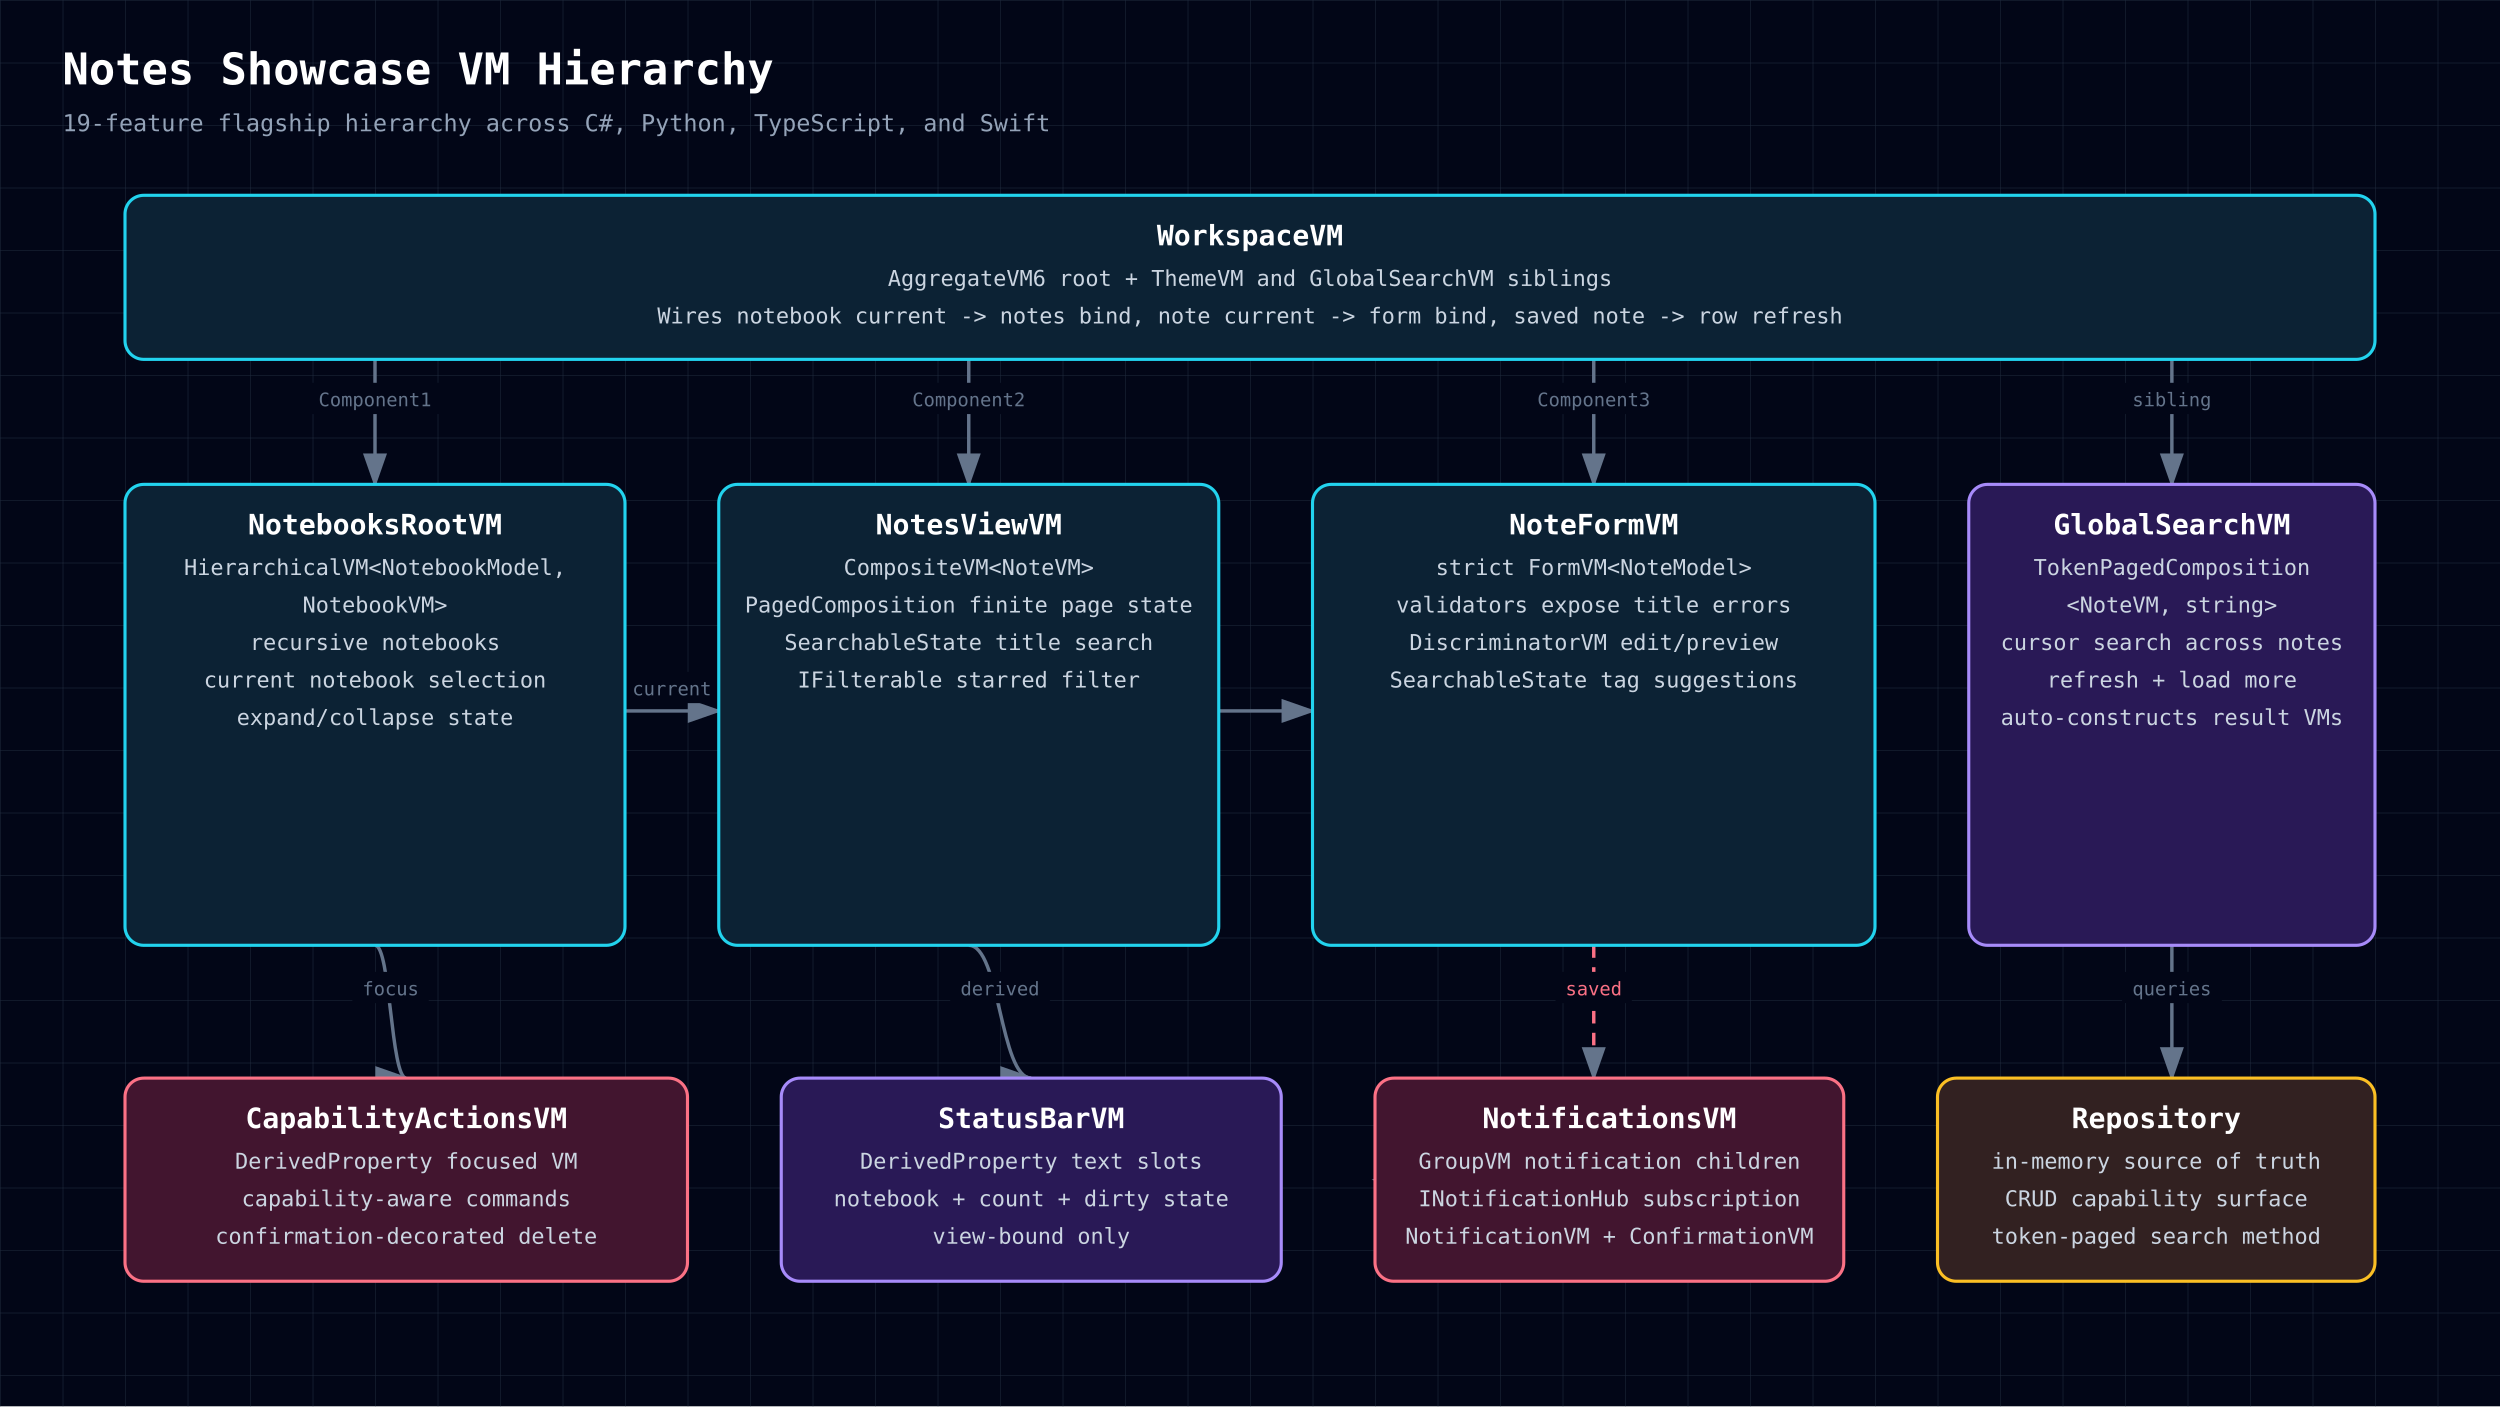
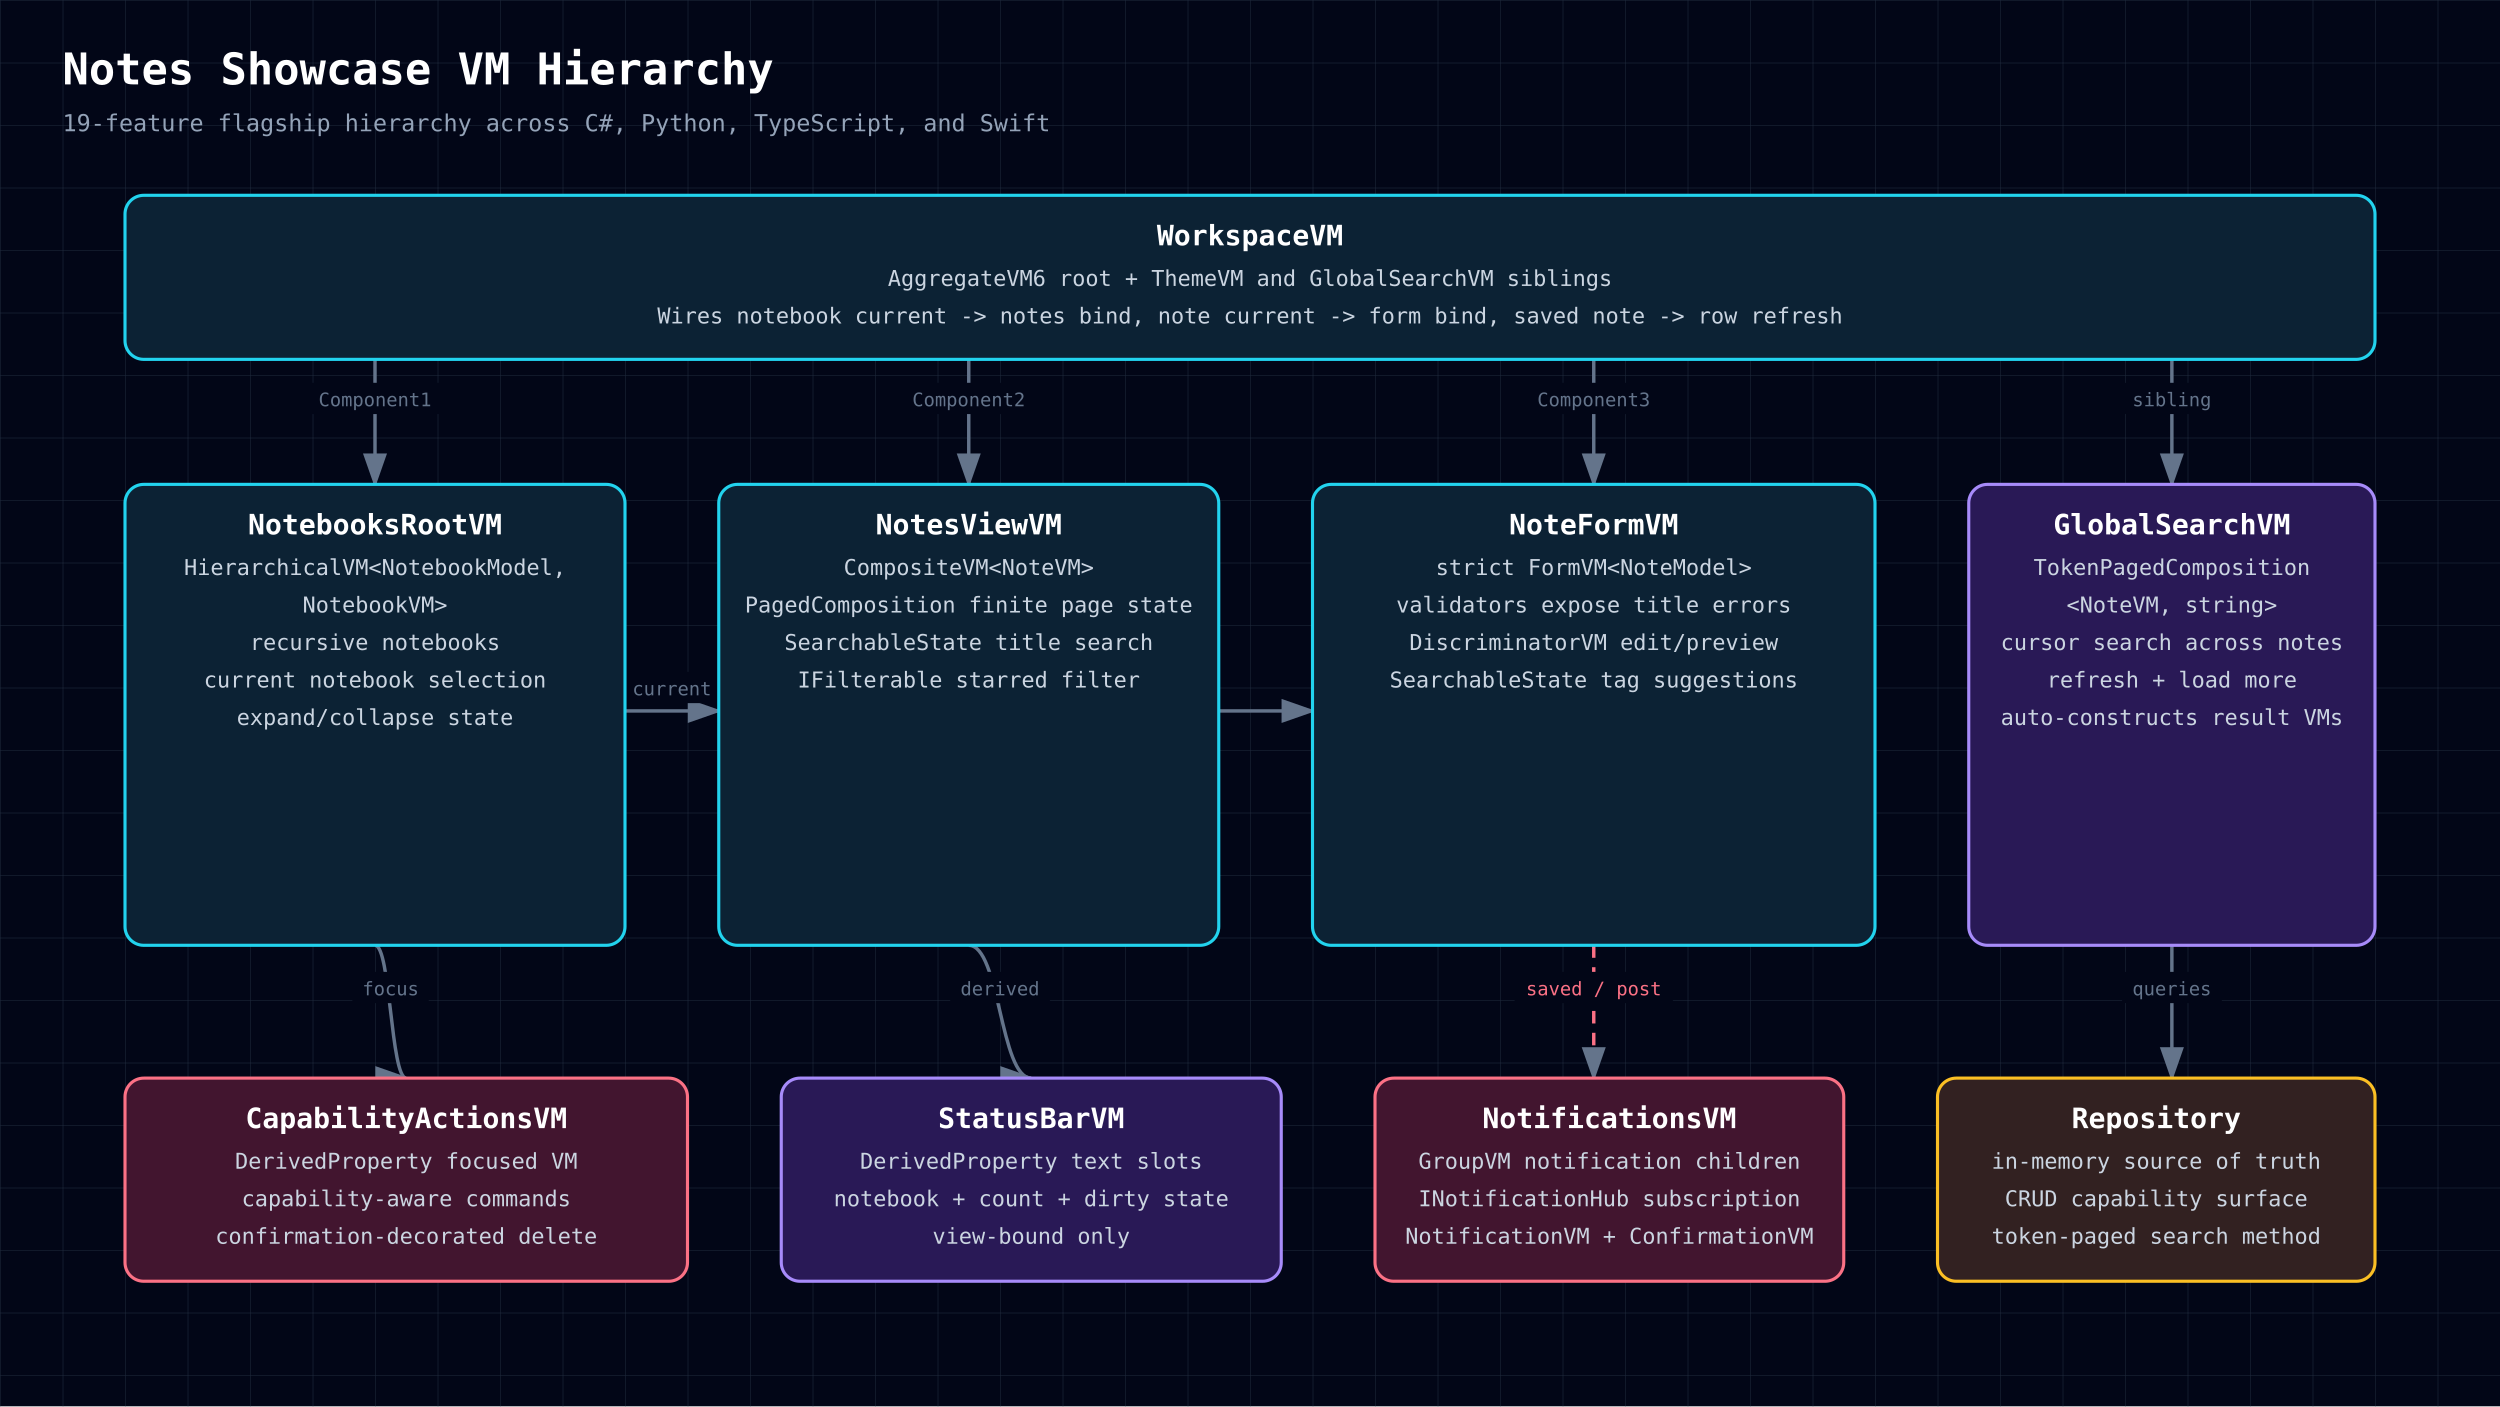
<svg xmlns="http://www.w3.org/2000/svg" width="1600" height="900" viewBox="0 0 1600 900" style="font-family: 'JetBrains Mono', ui-monospace, SFMono-Regular, Menlo, Monaco, Consolas, monospace;">
  <defs>
    <style>text { font-family: 'JetBrains Mono', ui-monospace, SFMono-Regular, Menlo, Monaco, Consolas, monospace; }</style>
    <pattern id="grid" width="40" height="40" patternUnits="userSpaceOnUse">
      <path d="M 40 0 L 0 0 0 40" fill="none" stroke="#1e293b" stroke-width="0.7" />
    </pattern>
    <marker id="arrowhead" markerWidth="10" markerHeight="7" refX="9" refY="3.5" orient="auto">
      <polygon points="0 0, 10 3.5, 0 7" fill="#64748b" />
    </marker>
  </defs>
  <rect width="100%" height="100%" fill="#020617" />
  <rect width="100%" height="100%" fill="url(#grid)" />
  <text x="40" y="54" fill="white" font-size="28" font-weight="700" text-anchor="start">Notes Showcase VM Hierarchy</text>
  <text x="40" y="84" fill="#94a3b8" font-size="15" font-weight="400" text-anchor="start">19-feature flagship hierarchy across C#, Python, TypeScript, and Swift</text>
  <path d="M240,230 C240,230 240,310 240,310" fill="none" stroke="#64748b" stroke-width="2.2" marker-end="url(#arrowhead)" />
  <rect x="196.5" y="245" width="87.0" height="20" rx="3" fill="#020617" />
  <text x="240" y="260" fill="#64748b" font-size="12" font-weight="400" text-anchor="middle">Component1</text>
  <path d="M620,230 C620,230 620,310 620,310" fill="none" stroke="#64748b" stroke-width="2.2" marker-end="url(#arrowhead)" />
  <rect x="576.5" y="245" width="87.0" height="20" rx="3" fill="#020617" />
  <text x="620" y="260" fill="#64748b" font-size="12" font-weight="400" text-anchor="middle">Component2</text>
  <path d="M1020,230 C1020,230 1020,310 1020,310" fill="none" stroke="#64748b" stroke-width="2.2" marker-end="url(#arrowhead)" />
  <rect x="976.5" y="245" width="87.0" height="20" rx="3" fill="#020617" />
  <text x="1020" y="260" fill="#64748b" font-size="12" font-weight="400" text-anchor="middle">Component3</text>
  <path d="M1390,230 C1390,230 1390,310 1390,310" fill="none" stroke="#64748b" stroke-width="2.2" marker-end="url(#arrowhead)" />
  <rect x="1357.8" y="245" width="64.5" height="20" rx="3" fill="#020617" />
  <text x="1390" y="260" fill="#64748b" font-size="12" font-weight="400" text-anchor="middle">sibling</text>
  <path d="M400,455 C430,455 430,455 460,455" fill="none" stroke="#64748b" stroke-width="2.2" marker-end="url(#arrowhead)" />
  <rect x="397.8" y="430" width="64.5" height="20" rx="3" fill="#020617" />
  <text x="430" y="445" fill="#64748b" font-size="12" font-weight="400" text-anchor="middle">current</text>
  <path d="M780,455 C810,455 810,455 840,455" fill="none" stroke="#64748b" stroke-width="2.2" marker-end="url(#arrowhead)" />
  <path d="M1020,605 C1020,605 1020,690 1020,690" fill="none" stroke="#fb7185" stroke-width="2.2" marker-end="url(#arrowhead)" stroke-dasharray="8 6" />
-   <rect x="995.2" y="622" width="49.5" height="20" rx="3" fill="#020617" />
-   <text x="1020" y="637" fill="#fb7185" font-size="12" font-weight="400" text-anchor="middle">saved</text>
+   <rect x="969.0" y="622" width="102.0" height="20" rx="3" fill="#020617" />
+   <text x="1020" y="637" fill="#fb7185" font-size="12" font-weight="400" text-anchor="middle">saved / post</text>
  <path d="M1390,605 C1390,605 1390,690 1390,690" fill="none" stroke="#64748b" stroke-width="2.2" marker-end="url(#arrowhead)" />
  <rect x="1357.8" y="622" width="64.5" height="20" rx="3" fill="#020617" />
  <text x="1390" y="637" fill="#64748b" font-size="12" font-weight="400" text-anchor="middle">queries</text>
-   <path d="M1180,755 C1030,755 1030,755 880,755" fill="none" stroke="#fb7185" stroke-width="2.2" marker-end="url(#arrowhead)" stroke-dasharray="8 6" />
-   <rect x="1009.0" y="730" width="42.0" height="20" rx="3" fill="#020617" />
-   <text x="1030" y="745" fill="#fb7185" font-size="12" font-weight="400" text-anchor="middle">post</text>
  <path d="M620,605 C640,605 640,690 660,690" fill="none" stroke="#64748b" stroke-width="2.2" marker-end="url(#arrowhead)" />
  <rect x="607.8" y="622" width="64.5" height="20" rx="3" fill="#020617" />
  <text x="640" y="637" fill="#64748b" font-size="12" font-weight="400" text-anchor="middle">derived</text>
  <path d="M240,605 C250,605 250,690 260,690" fill="none" stroke="#64748b" stroke-width="2.2" marker-end="url(#arrowhead)" />
  <rect x="225.2" y="622" width="49.5" height="20" rx="3" fill="#020617" />
  <text x="250" y="637" fill="#64748b" font-size="12" font-weight="400" text-anchor="middle">focus</text>
  <rect x="80" y="125" width="1440" height="105" rx="12" fill="#0f172a" />
  <rect x="80" y="125" width="1440" height="105" rx="12" fill="rgba(8, 51, 68, 0.42)" stroke="#22d3ee" stroke-width="2" />
  <text x="800" y="157" fill="white" font-size="18" font-weight="700" text-anchor="middle">WorkspaceVM</text>
  <text x="800" y="183" fill="#cbd5e1" font-size="14" font-weight="400" text-anchor="middle">AggregateVM6 root + ThemeVM and GlobalSearchVM siblings</text>
  <text x="800" y="207" fill="#cbd5e1" font-size="14" font-weight="400" text-anchor="middle">Wires notebook current -&gt; notes bind, note current -&gt; form bind, saved note -&gt; row refresh</text>
  <rect x="80" y="310" width="320" height="295" rx="12" fill="#0f172a" />
  <rect x="80" y="310" width="320" height="295" rx="12" fill="rgba(8, 51, 68, 0.42)" stroke="#22d3ee" stroke-width="2" />
  <text x="240" y="342" fill="white" font-size="18" font-weight="700" text-anchor="middle">NotebooksRootVM</text>
  <text x="240" y="368" fill="#cbd5e1" font-size="14" font-weight="400" text-anchor="middle">HierarchicalVM&lt;NotebookModel,</text>
  <text x="240" y="392" fill="#cbd5e1" font-size="14" font-weight="400" text-anchor="middle">NotebookVM&gt;</text>
  <text x="240" y="416" fill="#cbd5e1" font-size="14" font-weight="400" text-anchor="middle">recursive notebooks</text>
  <text x="240" y="440" fill="#cbd5e1" font-size="14" font-weight="400" text-anchor="middle">current notebook selection</text>
  <text x="240" y="464" fill="#cbd5e1" font-size="14" font-weight="400" text-anchor="middle">expand/collapse state</text>
  <rect x="460" y="310" width="320" height="295" rx="12" fill="#0f172a" />
  <rect x="460" y="310" width="320" height="295" rx="12" fill="rgba(8, 51, 68, 0.42)" stroke="#22d3ee" stroke-width="2" />
  <text x="620" y="342" fill="white" font-size="18" font-weight="700" text-anchor="middle">NotesViewVM</text>
  <text x="620" y="368" fill="#cbd5e1" font-size="14" font-weight="400" text-anchor="middle">CompositeVM&lt;NoteVM&gt;</text>
  <text x="620" y="392" fill="#cbd5e1" font-size="14" font-weight="400" text-anchor="middle">PagedComposition finite page state</text>
  <text x="620" y="416" fill="#cbd5e1" font-size="14" font-weight="400" text-anchor="middle">SearchableState title search</text>
  <text x="620" y="440" fill="#cbd5e1" font-size="14" font-weight="400" text-anchor="middle">IFilterable starred filter</text>
  <rect x="840" y="310" width="360" height="295" rx="12" fill="#0f172a" />
  <rect x="840" y="310" width="360" height="295" rx="12" fill="rgba(8, 51, 68, 0.42)" stroke="#22d3ee" stroke-width="2" />
  <text x="1020" y="342" fill="white" font-size="18" font-weight="700" text-anchor="middle">NoteFormVM</text>
  <text x="1020" y="368" fill="#cbd5e1" font-size="14" font-weight="400" text-anchor="middle">strict FormVM&lt;NoteModel&gt;</text>
  <text x="1020" y="392" fill="#cbd5e1" font-size="14" font-weight="400" text-anchor="middle">validators expose title errors</text>
  <text x="1020" y="416" fill="#cbd5e1" font-size="14" font-weight="400" text-anchor="middle">DiscriminatorVM edit/preview</text>
  <text x="1020" y="440" fill="#cbd5e1" font-size="14" font-weight="400" text-anchor="middle">SearchableState tag suggestions</text>
  <rect x="1260" y="310" width="260" height="295" rx="12" fill="#0f172a" />
  <rect x="1260" y="310" width="260" height="295" rx="12" fill="rgba(76, 29, 149, 0.42)" stroke="#a78bfa" stroke-width="2" />
  <text x="1390" y="342" fill="white" font-size="18" font-weight="700" text-anchor="middle">GlobalSearchVM</text>
  <text x="1390" y="368" fill="#cbd5e1" font-size="14" font-weight="400" text-anchor="middle">TokenPagedComposition</text>
  <text x="1390" y="392" fill="#cbd5e1" font-size="14" font-weight="400" text-anchor="middle">&lt;NoteVM, string&gt;</text>
  <text x="1390" y="416" fill="#cbd5e1" font-size="14" font-weight="400" text-anchor="middle">cursor search across notes</text>
  <text x="1390" y="440" fill="#cbd5e1" font-size="14" font-weight="400" text-anchor="middle">refresh + load more</text>
  <text x="1390" y="464" fill="#cbd5e1" font-size="14" font-weight="400" text-anchor="middle">auto-constructs result VMs</text>
  <rect x="80" y="690" width="360" height="130" rx="12" fill="#0f172a" />
  <rect x="80" y="690" width="360" height="130" rx="12" fill="rgba(136, 19, 55, 0.42)" stroke="#fb7185" stroke-width="2" />
  <text x="260" y="722" fill="white" font-size="18" font-weight="700" text-anchor="middle">CapabilityActionsVM</text>
  <text x="260" y="748" fill="#cbd5e1" font-size="14" font-weight="400" text-anchor="middle">DerivedProperty focused VM</text>
  <text x="260" y="772" fill="#cbd5e1" font-size="14" font-weight="400" text-anchor="middle">capability-aware commands</text>
  <text x="260" y="796" fill="#cbd5e1" font-size="14" font-weight="400" text-anchor="middle">confirmation-decorated delete</text>
  <rect x="500" y="690" width="320" height="130" rx="12" fill="#0f172a" />
  <rect x="500" y="690" width="320" height="130" rx="12" fill="rgba(76, 29, 149, 0.42)" stroke="#a78bfa" stroke-width="2" />
  <text x="660" y="722" fill="white" font-size="18" font-weight="700" text-anchor="middle">StatusBarVM</text>
  <text x="660" y="748" fill="#cbd5e1" font-size="14" font-weight="400" text-anchor="middle">DerivedProperty text slots</text>
  <text x="660" y="772" fill="#cbd5e1" font-size="14" font-weight="400" text-anchor="middle">notebook + count + dirty state</text>
  <text x="660" y="796" fill="#cbd5e1" font-size="14" font-weight="400" text-anchor="middle">view-bound only</text>
  <rect x="880" y="690" width="300" height="130" rx="12" fill="#0f172a" />
  <rect x="880" y="690" width="300" height="130" rx="12" fill="rgba(136, 19, 55, 0.42)" stroke="#fb7185" stroke-width="2" />
  <text x="1030" y="722" fill="white" font-size="18" font-weight="700" text-anchor="middle">NotificationsVM</text>
  <text x="1030" y="748" fill="#cbd5e1" font-size="14" font-weight="400" text-anchor="middle">GroupVM notification children</text>
  <text x="1030" y="772" fill="#cbd5e1" font-size="14" font-weight="400" text-anchor="middle">INotificationHub subscription</text>
  <text x="1030" y="796" fill="#cbd5e1" font-size="14" font-weight="400" text-anchor="middle">NotificationVM + ConfirmationVM</text>
  <rect x="1240" y="690" width="280" height="130" rx="12" fill="#0f172a" />
  <rect x="1240" y="690" width="280" height="130" rx="12" fill="rgba(120, 53, 15, 0.34)" stroke="#fbbf24" stroke-width="2" />
  <text x="1380" y="722" fill="white" font-size="18" font-weight="700" text-anchor="middle">Repository</text>
  <text x="1380" y="748" fill="#cbd5e1" font-size="14" font-weight="400" text-anchor="middle">in-memory source of truth</text>
  <text x="1380" y="772" fill="#cbd5e1" font-size="14" font-weight="400" text-anchor="middle">CRUD capability surface</text>
  <text x="1380" y="796" fill="#cbd5e1" font-size="14" font-weight="400" text-anchor="middle">token-paged search method</text>
</svg>
